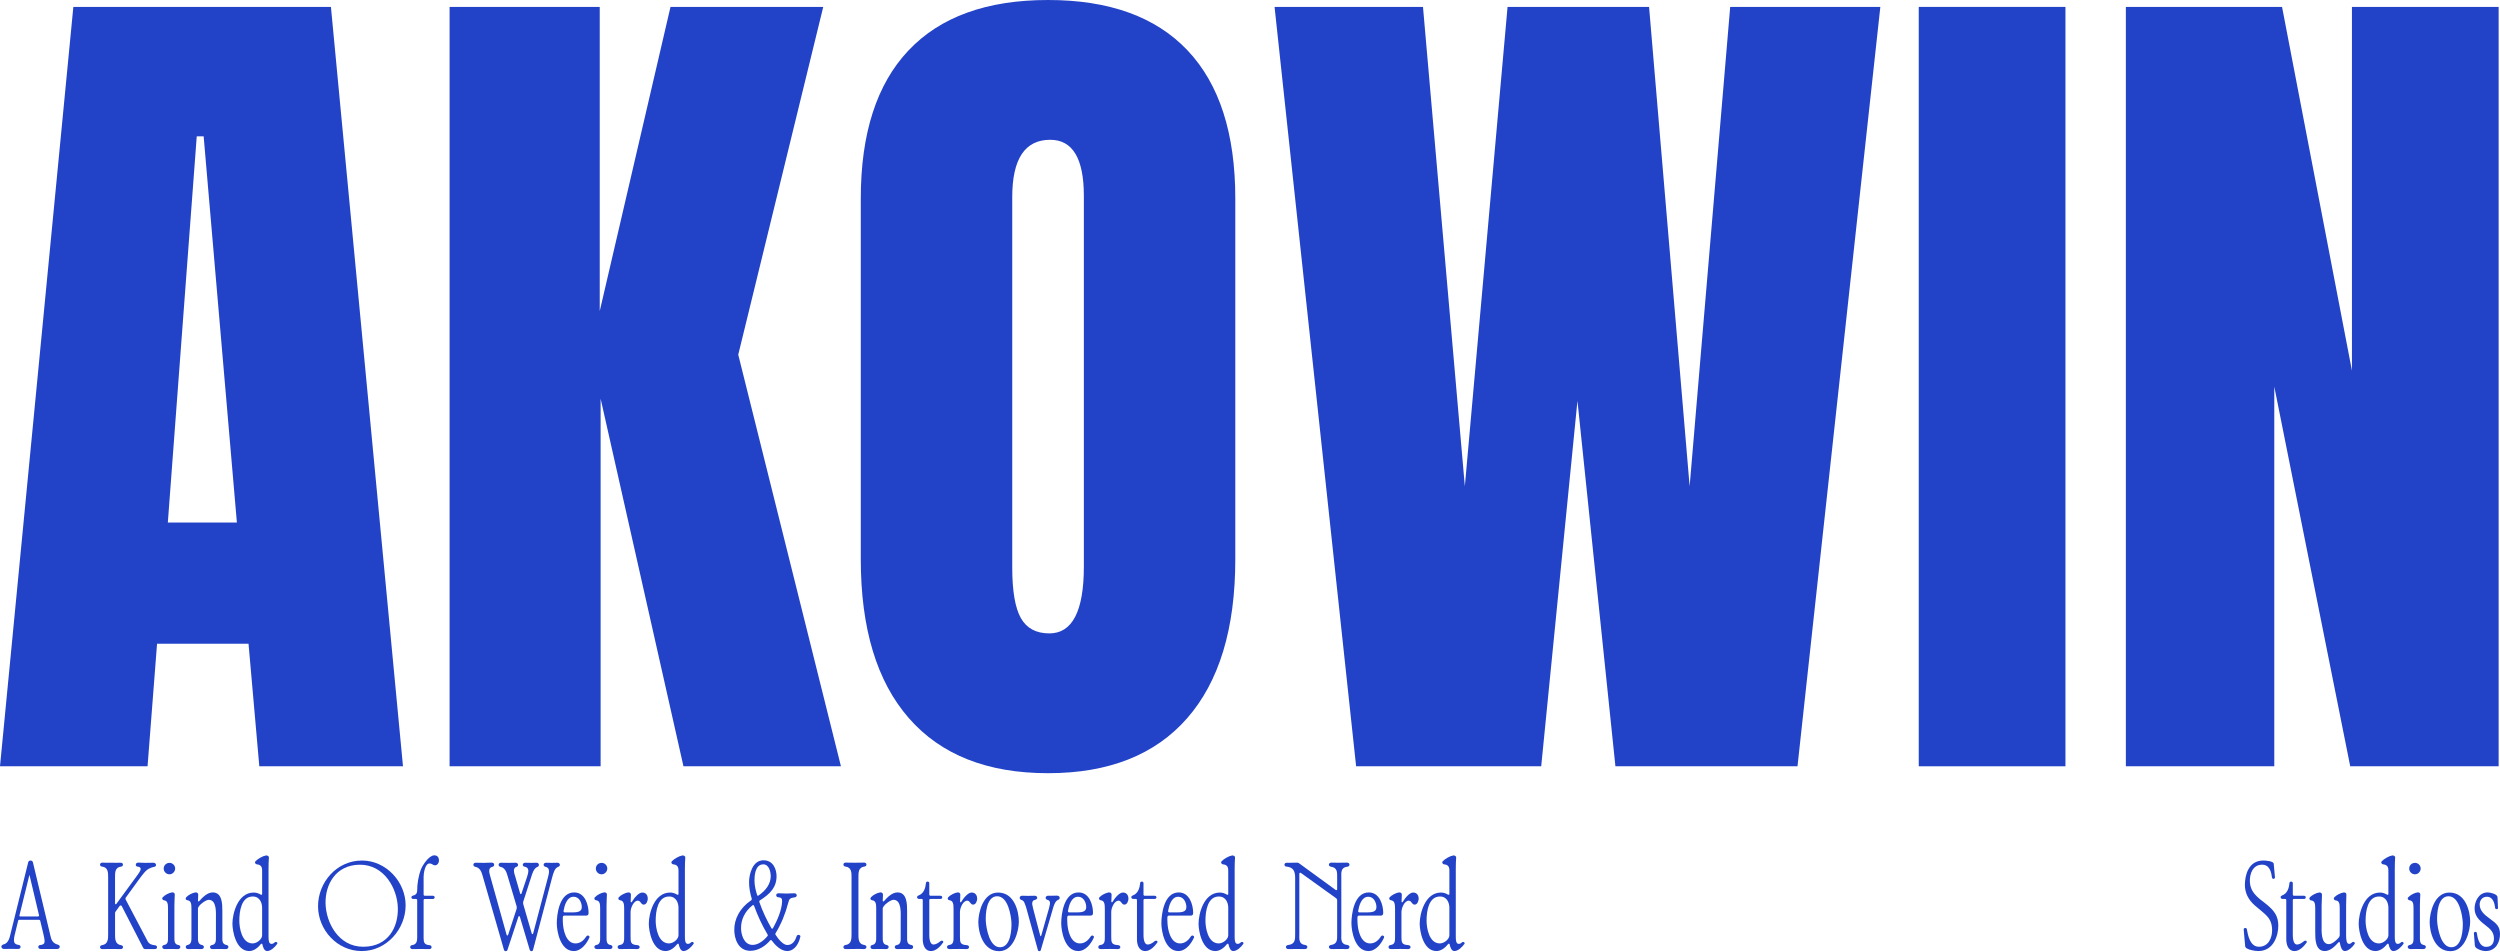
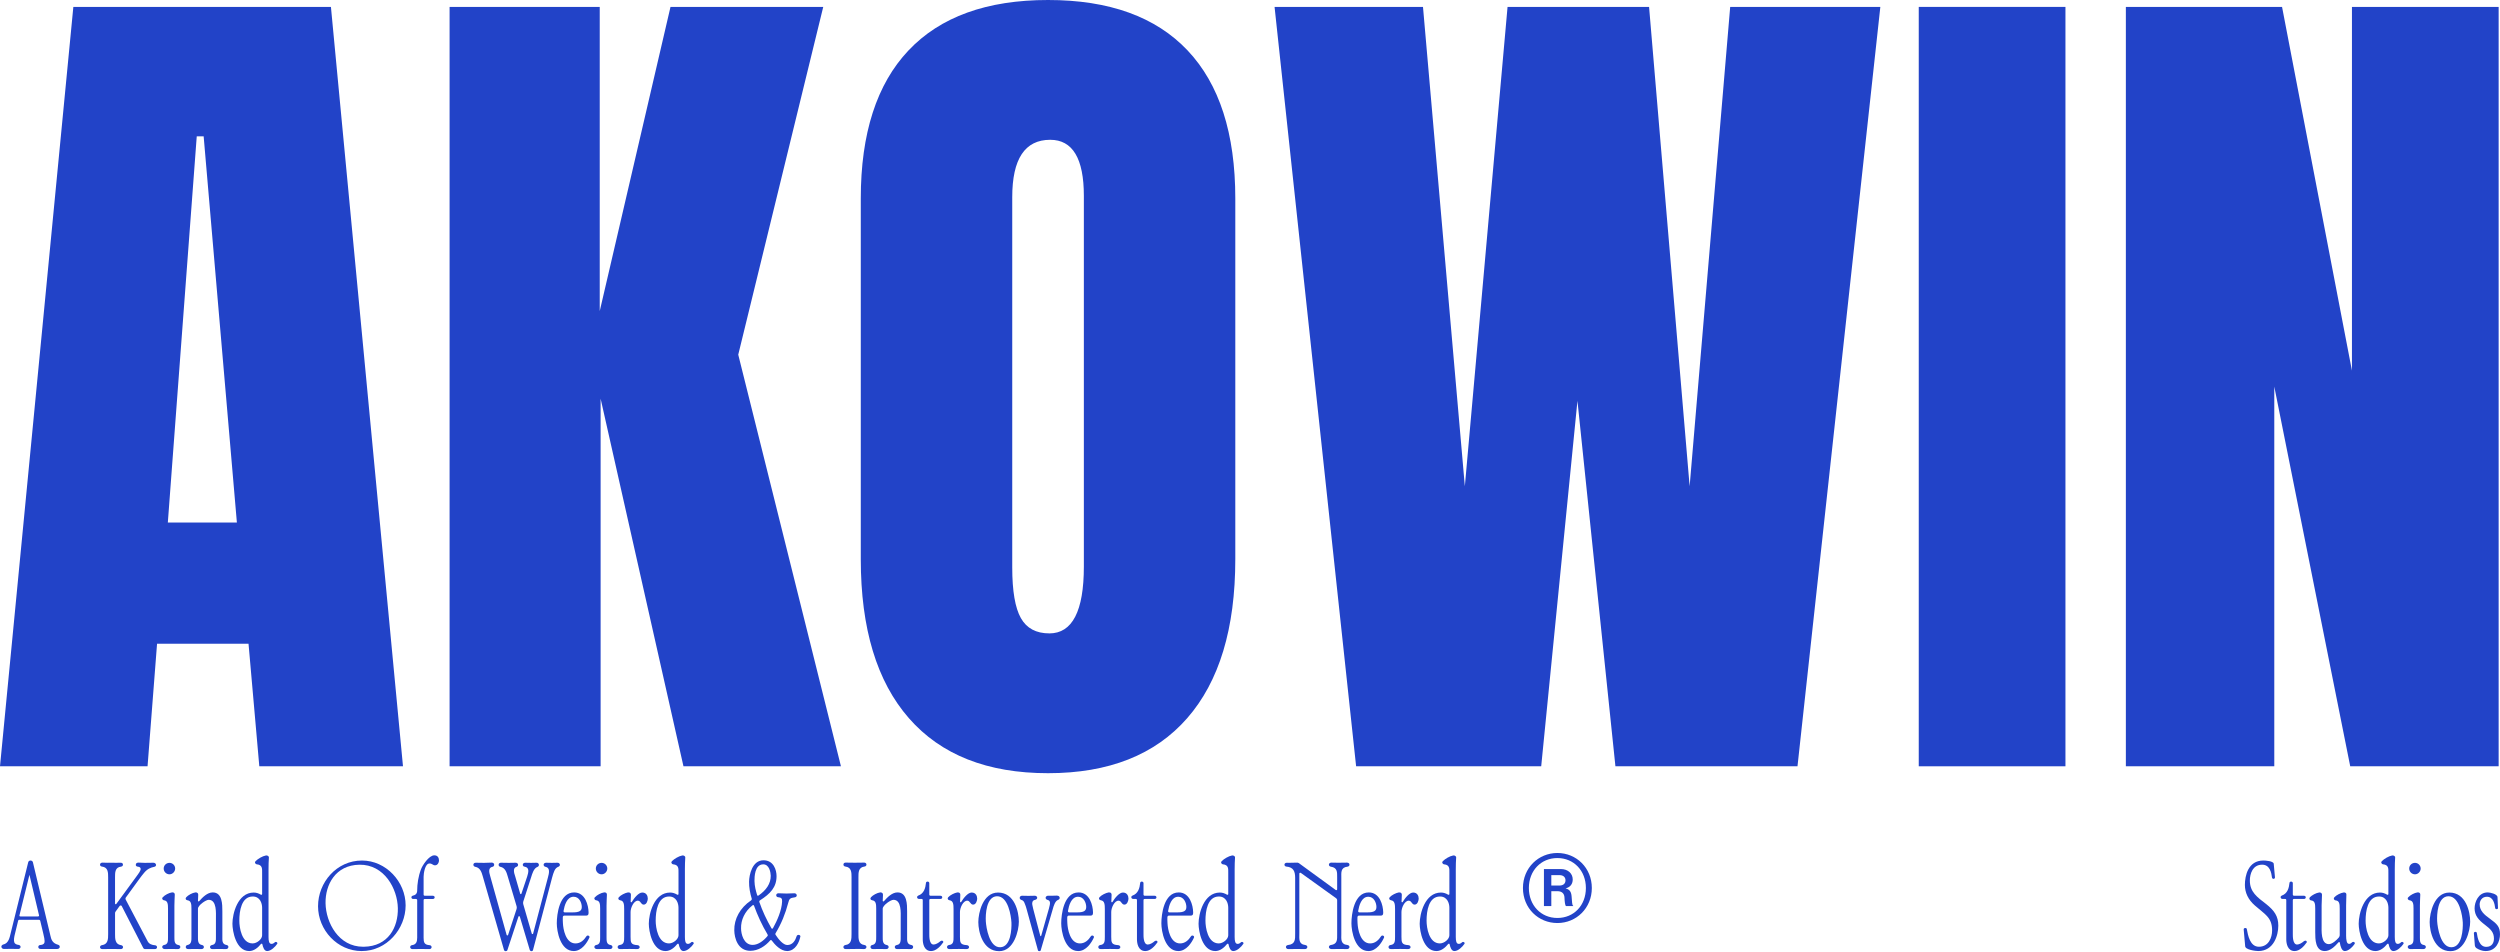
<svg xmlns="http://www.w3.org/2000/svg" id="Calque_2" data-name="Calque 2" fill="#2243C8" viewBox="0 0 1697.5 645.85">
  <defs>
    <style>
      .cls-1 {
-         fill: none;
+         fill: #2243C8;
        isolation: isolate;
      }
    </style>
  </defs>
  <g id="Calque_1-2" data-name="Calque 1">
    <g>
      <g>
        <path d="m0,520.31L49.8,4.69h174.9l48.93,515.62h-97.56l-7.32-83.2h-62.11l-6.45,83.2H0Zm113.96-165.53h46.88l-22.56-262.21h-4.69l-19.63,262.21Z" />
        <path d="m305.27,520.31V4.69h101.95v206.54L455.27,4.69h103.71l-57.71,236.13,69.73,279.49h-106.93l-56.25-249.61v249.61h-102.54Z" />
        <path d="m711.62,525c-41.21,0-72.71-12.45-94.48-37.35-21.78-24.9-32.67-60.89-32.67-107.96v-244.92c0-44.14,10.79-77.64,32.37-100.49C638.42,11.43,670.02,0,711.62,0s73.19,11.43,94.78,34.28c21.58,22.85,32.37,56.35,32.37,100.49v244.92c0,47.07-10.89,83.06-32.67,107.96-21.78,24.9-53.27,37.35-94.48,37.35Zm.88-94.92c15.62,0,23.44-15.13,23.44-45.41v-251.66c0-25.39-7.62-38.09-22.85-38.09-17.19,0-25.78,12.99-25.78,38.96v251.37c0,16.02,1.95,27.49,5.86,34.42,3.9,6.94,10.35,10.4,19.34,10.4Z" />
        <path d="m920.8,520.31L865.43,4.69h100.78l28.42,325.49L1023.63,4.69h96.09l27.54,325.49,27.54-325.49h101.95l-56.25,515.62h-123.63l-25.78-248.14-24.61,248.14h-125.68Z" />
        <path d="m1302.83,520.31V4.69h99.61v515.62h-99.61Z" />
        <path d="m1443.46,520.31V4.69h106.05l47.46,246.97V4.69h99.61v515.62h-100.78l-51.56-257.81v257.81h-100.78Z" />
      </g>
      <g>
        <path d="m34.12,634.89c.67,3.01,1.34,5.52,5.35,6.61.84.25,1.17.84,1.09,1.51,0,.75-.75,1.34-1.76,1.34h-11.21c-1,0-1.59-.59-1.59-1.34,0-.67.42-1.25,1.26-1.34,1.17-.08,2.43-.42,2.84-1.42.59-1.42-.42-5.02-.75-6.52l-2.01-8.45c-.08-.42-.42-.75-1-.75h-13.05c-.59,0-.92.25-1,.75l-2.09,8.61c-.59,2.26-1,4.6-.5,5.94.33,1,1.42,1.59,2.93,1.76.84.17,1.34.67,1.34,1.34,0,.84-.67,1.42-1.67,1.42-1.09-.08-3.68-.08-4.93-.08-2.01,0-3.26,0-4.6.08-1.09,0-1.76-.67-1.84-1.51,0-.67.42-1.25,1.25-1.51,3.76-.75,4.43-5.1,5.1-7.78l11.88-48.09c.17-.67.75-1.17,1.59-1.17.75,0,1.42.5,1.59,1.17l11.79,49.43Zm-20.91-13.38c-.08.42.08.75.67.75h11.96c.5,0,.75-.33.67-.75l-6.52-27.52-6.77,27.52Z" />
        <path d="m105.3,641.84c.84.08,1.34.67,1.34,1.34s-.59,1.25-1.42,1.25h-6.44c-.67.08-1.26-.25-1.51-.75l-14.64-28.52c-.25-.42-1-.5-1.34-.08l-2.84,3.93c-.25.33-.33.67-.33,1v14.22c0,3.18,0,6.94,4.02,7.53.84.08,1.42.67,1.42,1.42-.08.84-.84,1.34-1.76,1.25-2.01-.08-3.93-.08-5.94-.08-2.51,0-4.77,0-6.19.08-1,.08-1.76-.5-1.76-1.25,0-.84.59-1.34,1.34-1.42,4.18-.59,4.18-4.27,4.18-7.53v-38.47c0-3.26,0-6.86-4.18-7.36-.84-.08-1.34-.59-1.34-1.34s.67-1.34,1.67-1.34c1.92.17,4.27.08,6.11.08s4.27.08,6.19,0c1-.08,1.76.59,1.59,1.42,0,.67-.5,1.09-1.34,1.25-4.1.42-4.02,4.1-4.02,7.28v17.81c0,.42.59.59.84.25l13.97-19.07c.84-1.09,2.59-3.43,2.59-4.68,0-1.09-.84-1.51-2.01-1.59-1-.17-1.51-.84-1.25-1.59.08-.75.84-1.17,1.76-1.17,1.34.08,2.93.17,4.35.17,1,0,4.18,0,5.77-.08,1.09,0,1.76.67,1.84,1.51,0,.59-.42,1.09-1.17,1.25-2.51.5-4.77,1.42-7.03,4.18-1,1.17-2.09,2.59-3.43,4.43l-8.87,12.21c-.33.42-.33.84-.17,1.34l14.97,28.44c1,1.84,2.84,2.51,5.02,2.68Z" />
        <path d="m122.44,643.01c0,.84-.75,1.42-1.67,1.42-1.42-.08-3.01-.08-4.43-.08s-3.01,0-4.43.08c-.92,0-1.76-.59-1.76-1.42,0-.59.42-1.17,1.17-1.34,2.84-.42,2.76-2.76,2.76-5.19v-19.49c0-3.09-.17-5.35-2.68-5.69-.59-.08-1-.42-1.17-.84-.17-.42-.08-.92.33-1.25,1.25-1.42,4.18-3.01,6.19-3.26.17-.08.67,0,1,.08.67.25.92.75.92,1.51-.08,2.68-.25,4.68-.25,7.36v21.58c0,2.51,0,4.77,2.76,5.19.84.17,1.25.67,1.25,1.34Zm-7.36-49.35c-2.17,0-3.93-1.76-3.93-3.93s1.76-3.85,3.93-3.85,3.85,1.76,3.85,3.85-1.76,3.93-3.85,3.93Z" />
        <path d="m155.06,643.01c0,.84-.67,1.42-1.67,1.42-1.34-.08-3.26-.08-4.6-.08-1.42,0-3.09,0-4.6.08-1,0-1.59-.59-1.59-1.42,0-.67.5-1.17,1.34-1.34,2.84-.42,2.68-3.09,2.68-5.69v-12.21c0-3.85.67-12.8-4.93-12.8-1.92,0-7.28,3.76-7.28,6.02v18.99c0,2.51-.17,5.19,2.76,5.69.84.17,1.26.67,1.26,1.42s-.67,1.34-1.67,1.34c-1.34-.08-3.09-.08-4.52-.08s-3.01,0-4.43.08c-1,0-1.67-.59-1.67-1.25-.08-.75.33-1.34,1.09-1.51,2.93-.5,2.76-3.35,2.76-5.69v-18.99c0-3.09-.17-5.35-2.68-5.69-.59-.08-1.09-.42-1.17-.84-.17-.42,0-.92.33-1.25,1.26-1.42,4.18-3.01,6.19-3.26.33-.08.75,0,1.09.17.59.25.84.75.84,1.51,0,1.42-.08,2.68-.17,4.01,0,.42.5.59.84.25,2.26-2.59,5.52-5.94,9.2-5.94,6.52,0,6.52,8.11,6.52,12.88v17.15c0,2.51-.33,5.19,2.93,5.69.84.17,1.17.75,1.17,1.34Z" />
        <path d="m188.18,640.92c-1.34,2.01-4.27,4.85-6.77,4.85-2.01,0-2.84-2.59-3.26-4.6-.08-.42-.59-.59-1-.17-1.84,2.34-4.68,4.77-7.95,4.77-9.03,0-11.38-13.63-11.38-18.57,0-6.69,3.51-21.16,14.47-21.16,1.76,0,3.43.59,4.77,1.42.42.25.92.08.92-.42v-14.47c0-2.51.33-5.35-3.6-5.69-.59-.08-1-.5-1.17-.92s0-.92.33-1.25c1.59-1.59,4.68-3.43,7.03-3.85.33-.08.67,0,.92.08.67.25,1.17.75,1.09,1.34-.17,2.59-.25,4.85-.25,7.86v46.09c0,2.76.42,4.35,1.59,4.6.84.25,1.76-.17,2.59-.92.33-.42,1-.5,1.51-.08.33.25.42.75.17,1.09Zm-10.2-5.77v-18.82c0-3.01-1.42-7.61-6.36-7.61-7.69,0-9.12,9.87-9.12,16.39,0,4.77,1.59,15.47,9.03,15.47,3.01,0,6.44-2.93,6.44-5.44Z" />
        <path d="m245.56,645.77c-16.48,0-29.61-14.3-29.61-30.44s12.55-31.03,29.86-31.03c16.31,0,29.61,14.47,29.61,30.44s-12.8,31.03-29.86,31.03Zm-1.51-58.63c-16.23.25-23.25,13.55-23,26.18.25,13.21,8.87,29.52,25.51,29.52h.5c16.64-.25,23.34-13.3,23.08-26.18-.25-13.22-9.2-29.78-26.1-29.52Z" />
        <path d="m287.63,595.42v11.96c0,.5.25.84.92.84h5.35c.75,0,1.25.5,1.25,1.09-.08.67-.5,1.09-1.25,1.09h-5.35c-.67,0-.92.33-.92.84v25.59c0,3.09.5,4.68,4.01,4.93.92.08,1.42.67,1.42,1.34,0,.75-.67,1.42-1.67,1.34-1.67-.08-3.35-.08-5.6-.08s-4.02.08-5.52.08c-1.09.08-1.76-.59-1.76-1.34s.5-1.25,1.25-1.34c3.01-.42,3.51-2.59,3.51-5.1v-25.43c0-.5-.33-.84-.92-.84h-1.76c-.75,0-1.17-.42-1.25-1.09,0-.5.33-.92.84-1.09,2.09-.42,3.09-1.59,3.09-3.6,0-4.27.75-9.53,2.59-14.39.92-2.51,5.35-9.45,9.03-9.45,2.59,0,3.18,2.01,3.18,3.6,0,1.17-.84,3.18-2.68,3.18-1.51,0-1.92-1.25-3.76-1.25-3.09,0-4.01,6.86-4.01,9.12Z" />
        <path d="m379.05,588.56c-2.43.92-3.18,3.85-4.18,7.36l-12.96,49.18c-.08.42-.5.75-1.09.75-.5,0-.92-.33-1.09-.75l-6.78-22.75c-.17-.33-.75-.42-.92,0l-7.53,22.83c-.17.42-.59.67-1.09.67-.59,0-1-.33-1.17-.75l-14.47-50.18c-.75-2.59-1.67-5.77-5.1-6.36-.75-.17-1.26-.67-1.26-1.42s.67-1.42,1.76-1.34c1.84.08,4.43.08,5.52.08,1.67,0,3.51-.08,5.19-.17,1.09,0,1.67.67,1.67,1.42,0,.59-.33,1.25-1.09,1.42-3.01.5-2.43,3.6-1.67,6.11l11.21,40.15c.17.5.84.5,1,0l5.77-17.65c.17-.59.17-1.25,0-1.84l-6.02-20.24c-.75-2.51-1.59-5.85-5.02-6.52-.75-.17-1.17-.67-1.17-1.42s.67-1.42,1.76-1.34c1.67.08,3.68.08,5.19.08,1.17,0,3.09,0,4.6-.08,1,0,1.67.59,1.67,1.42,0,.59-.33,1.09-1,1.34-2.76.67-1.76,4.18-1,6.36l3.43,11.88c.08.42.75.42.84,0l3.85-11.46c.92-2.93,1.84-6.27-1.67-6.86-.84-.08-1.26-.67-1.26-1.34,0-.75.67-1.34,1.67-1.34,1.34.08,3.09.08,4.01.08,1,0,2.43-.08,3.51-.08,1.09-.08,1.76.59,1.76,1.51,0,.59-.42,1.09-1,1.34-2.51.84-3.6,4.85-4.18,6.69l-5.44,16.81c-.17.59-.17,1.25,0,1.84l5.77,19.91c.08.42.84.5.92,0l10.04-38.06c.84-3.01,1.67-6.69-1.67-7.28-.84-.17-1.25-.75-1.25-1.51.08-.75.75-1.25,1.76-1.25,1.25.08,2.93.08,3.85.08s2.51-.08,3.68-.08c.84-.08,1.59.42,1.76,1.25.08.67-.33,1.25-1.09,1.51Z" />
        <path d="m400.22,636.57c-1.59,3.6-5.27,9.2-10.62,9.2-9.2,0-11.54-13.55-11.54-18.82,0-5.94,1.67-20.99,11.79-20.99,7.61,0,9.7,8.87,9.79,13.47,0,.84.08,2.17-1.51,2.26h-14.89c-.67,0-1,.42-1.09,1-.08,1.42,0,2.76.08,4.27.17,3.68,1.76,13.63,8.53,13.63,3.51,0,5.86-2.43,7.36-4.77.33-.5.84-.75,1.51-.5.59.25.75.84.59,1.25Zm-16.73-17.06h5.35c4.52,0,6.19-1,6.19-3.68s-1.59-6.94-5.52-6.94c-4.68,0-6.27,6.11-6.86,9.62-.08.5.17,1,.84,1Z" />
        <path d="m415.86,643.01c0,.84-.75,1.42-1.67,1.42-1.42-.08-3.01-.08-4.43-.08s-3.01,0-4.43.08c-.92,0-1.76-.59-1.76-1.42,0-.59.42-1.17,1.17-1.34,2.84-.42,2.76-2.76,2.76-5.19v-19.49c0-3.09-.17-5.35-2.68-5.69-.59-.08-1-.42-1.17-.84-.17-.42-.08-.92.33-1.25,1.25-1.42,4.18-3.01,6.19-3.26.17-.08.67,0,1,.08.67.25.92.75.92,1.51-.08,2.68-.25,4.68-.25,7.36v21.58c0,2.51,0,4.77,2.76,5.19.84.17,1.25.67,1.25,1.34Zm-7.36-49.35c-2.17,0-3.93-1.76-3.93-3.93s1.76-3.85,3.93-3.85,3.85,1.76,3.85,3.85-1.76,3.93-3.85,3.93Z" />
        <path d="m439.86,610.14c0,1.25-.75,4.1-2.76,4.1s-2.01-2.68-4.01-2.68c-2.76,0-4.93,4.77-4.93,7.69v16.81c0,3.85.17,5.44,4.68,5.69.92.08,1.51.67,1.51,1.42-.08.75-.75,1.25-1.67,1.25-1.67-.08-3.51-.08-5.19-.08-2.09,0-4.35,0-6.52.08-1,0-1.59-.59-1.59-1.34,0-.84.59-1.25,1.34-1.42,3.09-.33,3.09-2.68,3.09-5.6v-18.74c0-3.18-.17-5.69-2.68-6.02-.59-.08-1.09-.42-1.17-.84-.25-.42-.08-.92.25-1.25,1.25-1.42,4.18-2.93,6.19-3.26.25,0,.67,0,1,.08.67.25,1,.75,1,1.59-.08,1.67-.17,2.93-.17,4.52-.08.5.59.67.75.33,1.59-2.68,4.6-6.44,7.11-6.44,2.93,0,3.76,2.43,3.76,4.1Z" />
        <path d="m470.89,640.92c-1.34,2.01-4.27,4.85-6.77,4.85-2.01,0-2.84-2.59-3.26-4.6-.08-.42-.59-.59-1-.17-1.84,2.34-4.68,4.77-7.95,4.77-9.03,0-11.37-13.63-11.37-18.57,0-6.69,3.51-21.16,14.47-21.16,1.76,0,3.43.59,4.77,1.42.42.25.92.08.92-.42v-14.47c0-2.51.33-5.35-3.6-5.69-.59-.08-1-.5-1.17-.92s0-.92.33-1.25c1.59-1.59,4.68-3.43,7.03-3.85.33-.08.67,0,.92.08.67.25,1.17.75,1.09,1.34-.17,2.59-.25,4.85-.25,7.86v46.09c0,2.76.42,4.35,1.59,4.6.84.25,1.76-.17,2.59-.92.33-.42,1-.5,1.51-.08.33.25.42.75.17,1.09Zm-10.2-5.77v-18.82c0-3.01-1.42-7.61-6.36-7.61-7.69,0-9.12,9.87-9.12,16.39,0,4.77,1.59,15.47,9.03,15.47,3.01,0,6.44-2.93,6.44-5.44Z" />
        <path d="m543.41,636.07c-.75,3.76-3.34,9.54-8.87,9.7-4.52,0-8.45-4.35-10.62-7.28-.25-.25-.67-.25-.92,0-3.34,3.93-8.2,7.11-13.55,7.11-8.45,0-10.79-8.61-10.87-13.88-.17-7.69,3.85-15.31,11.46-20.41.33-.25.5-.67.42-1-1.17-3.85-1.92-7.78-1.84-11.71.08-4.52,2.09-14.47,9.79-14.47,6.86,0,8.87,6.52,8.87,10.79,0,7.53-4.27,11.96-11.21,16.39-.42.25-.59.67-.5,1.09,2.09,6.11,4.93,12.13,8.28,17.98.17.25.75.25.92,0,3.01-5.35,6.02-12.38,6.27-18.15.17-2.17-.59-2.84-2.59-3.01-.84,0-1.34-.59-1.42-1.34,0-.75.67-1.42,1.67-1.34,1.59.08,3.93.17,5.35.17s3.68-.08,5.19-.17c1-.08,1.76.59,1.76,1.42,0,.67-.5,1.25-1.42,1.34-2.93.42-3.68.75-4.43,3.93-1.84,7.03-4.6,13.97-8.53,20.41-.25.33-.25.75,0,1.09,2.01,3.18,5.27,6.94,7.95,6.94,3.76,0,5.52-3.26,6.36-6.02.17-.59.84-1,1.59-.84.75.17,1.09.75.92,1.25Zm-32.37-21.41c-5.35,4.1-8.03,10.04-7.86,15.72,0,3.6,1.67,11.21,7.86,11.21,3.93,0,7.69-3.09,10.04-5.94.33-.33.33-.75.08-1.17-3.76-6.27-6.77-12.88-9.2-19.57-.08-.33-.67-.5-.92-.25Zm4.01-6.61c5.1-3.51,8.36-8.03,8.28-13.47-.08-2.34-1-7.69-5.1-7.69-5.85.08-5.94,8.61-5.94,11.29.08,3.68.92,6.61,1.84,9.7.08.33.59.42.92.17Z" />
        <path d="m578.2,595.75c0-3.26,0-6.86-4.18-7.36-.84-.08-1.34-.67-1.34-1.34,0-.84.67-1.42,1.67-1.34,1.92.08,4.27.08,6.11.08s4.27,0,6.19-.08c1-.08,1.67.59,1.67,1.34s-.59,1.25-1.34,1.34c-4.18.5-4.1,4.1-4.1,7.36v38.39c0,3.26-.08,7.03,4.1,7.53.84.17,1.34.67,1.34,1.34,0,.92-.84,1.42-1.67,1.42-2.01-.17-4.27-.08-6.11-.08s-4.18,0-6.11.08c-1.09.08-1.76-.59-1.76-1.34,0-.67.5-1.25,1.34-1.42,4.18-.5,4.18-4.18,4.18-7.53v-38.39Z" />
        <path d="m620.02,643.01c0,.84-.67,1.42-1.67,1.42-1.34-.08-3.26-.08-4.6-.08-1.42,0-3.09,0-4.6.08-1,0-1.59-.59-1.59-1.42,0-.67.5-1.17,1.34-1.34,2.84-.42,2.68-3.09,2.68-5.69v-12.21c0-3.85.67-12.8-4.93-12.8-1.92,0-7.28,3.76-7.28,6.02v18.99c0,2.51-.17,5.19,2.76,5.69.84.17,1.25.67,1.25,1.42s-.67,1.34-1.67,1.34c-1.34-.08-3.09-.08-4.52-.08s-3.01,0-4.43.08c-1,0-1.67-.59-1.67-1.25-.08-.75.33-1.34,1.09-1.51,2.93-.5,2.76-3.35,2.76-5.69v-18.99c0-3.09-.17-5.35-2.68-5.69-.59-.08-1.09-.42-1.17-.84-.17-.42,0-.92.33-1.25,1.25-1.42,4.18-3.01,6.19-3.26.33-.08.75,0,1.09.17.58.25.84.75.84,1.51,0,1.42-.08,2.68-.17,4.01,0,.42.5.59.84.25,2.26-2.59,5.52-5.94,9.2-5.94,6.52,0,6.52,8.11,6.52,12.88v17.15c0,2.51-.33,5.19,2.93,5.69.84.17,1.17.75,1.17,1.34Z" />
        <path d="m640.35,640c-1.67,2.43-4.77,5.77-8.11,5.77-4.85,0-5.69-5.19-5.69-7.95v-26.6c0-.5-.25-.84-.75-.84h-1.67c-.92,0-1.42-.5-1.42-1.17,0-.5.25-.84.75-1.09,3.93-1.34,4.93-5.19,5.27-8.61,0-.5.5-.92,1.09-.92s1.17.42,1.17,1v7.78c0,.42.25.84.84.84h6.69c.84,0,1.26.5,1.26,1.09,0,.67-.5,1.09-1.26,1.09h-6.69c-.59,0-.84.33-.84.84v22.67c0,1.59-.17,7.44,2.93,7.44,1.34,0,3.35-1.09,4.6-2.26.42-.33,1-.5,1.51-.25.42.25.67.84.33,1.17Z" />
        <path d="m663.52,610.14c0,1.25-.75,4.1-2.76,4.1s-2.01-2.68-4.02-2.68c-2.76,0-4.93,4.77-4.93,7.69v16.81c0,3.85.17,5.44,4.68,5.69.92.08,1.51.67,1.51,1.42-.08.75-.75,1.25-1.67,1.25-1.67-.08-3.51-.08-5.19-.08-2.09,0-4.35,0-6.52.08-1,0-1.59-.59-1.59-1.34,0-.84.59-1.25,1.34-1.42,3.09-.33,3.09-2.68,3.09-5.6v-18.74c0-3.18-.17-5.69-2.68-6.02-.59-.08-1.09-.42-1.17-.84-.25-.42-.08-.92.25-1.25,1.26-1.42,4.18-2.93,6.19-3.26.25,0,.67,0,1,.08.67.25,1,.75,1,1.59-.08,1.67-.17,2.93-.17,4.52-.08.5.59.67.75.33,1.59-2.68,4.6-6.44,7.11-6.44,2.93,0,3.76,2.43,3.76,4.1Z" />
        <path d="m678.41,645.85c-11.12,0-14.13-13.21-14.13-19.74,0-6.11,3.01-20.07,13.38-20.07,11.29,0,14.14,13.13,14.14,19.74,0,6.02-3.26,20.07-13.38,20.07Zm-1.51-37.3c-7.36.25-7.78,12.71-7.53,16.98.25,4.27,2.34,17.9,9.79,17.65,7.28-.17,7.78-12.55,7.61-16.81-.25-4.35-2.17-17.98-9.87-17.82Z" />
        <path d="m717.63,608.13c1.17,0,1.84.59,1.92,1.51,0,.67-.5,1.17-1.17,1.42-2.01.75-3.01,4.27-3.51,6.11l-8.2,28.02c-.08.42-.5.67-1,.67-.42,0-.84-.25-.92-.67l-7.69-27.94c-.42-1.42-.75-2.68-1.25-3.68-.42-1.17-.92-2.17-2.26-2.51-.75-.25-1.26-.84-1.17-1.51,0-.75.75-1.42,1.76-1.34,1.34.08,3.09.08,4.1.08,1.17,0,2.84,0,4.27-.08,1-.08,1.76.59,1.76,1.42-.08.67-.59,1.17-1.34,1.34-1.17.25-1.76.75-1.92,1.59-.33.75-.08,2.26.5,4.43l4.85,18.48c0,.25.5.25.59,0l5.27-18.57c.59-2.01.84-3.51.67-4.27-.08-.75-.59-1.34-1.59-1.59-.75-.17-1.25-.75-1.34-1.34,0-.92.84-1.59,1.92-1.51h3.09c.84,0,1.92,0,2.68-.08Z" />
        <path d="m742.73,636.57c-1.59,3.6-5.27,9.2-10.62,9.2-9.2,0-11.54-13.55-11.54-18.82,0-5.94,1.67-20.99,11.79-20.99,7.61,0,9.7,8.87,9.79,13.47,0,.84.08,2.17-1.51,2.26h-14.89c-.67,0-1,.42-1.09,1-.08,1.42,0,2.76.08,4.27.17,3.68,1.76,13.63,8.53,13.63,3.51,0,5.86-2.43,7.36-4.77.33-.5.84-.75,1.51-.5.59.25.75.84.59,1.25Zm-16.73-17.06h5.35c4.52,0,6.19-1,6.19-3.68s-1.59-6.94-5.52-6.94c-4.68,0-6.27,6.11-6.86,9.62-.08.5.17,1,.84,1Z" />
        <path d="m766.23,610.14c0,1.25-.75,4.1-2.76,4.1s-2.01-2.68-4.01-2.68c-2.76,0-4.93,4.77-4.93,7.69v16.81c0,3.85.17,5.44,4.68,5.69.92.08,1.51.67,1.51,1.42-.08.75-.75,1.25-1.67,1.25-1.67-.08-3.51-.08-5.19-.08-2.09,0-4.35,0-6.52.08-1,0-1.59-.59-1.59-1.34,0-.84.59-1.25,1.34-1.42,3.09-.33,3.09-2.68,3.09-5.6v-18.74c0-3.18-.17-5.69-2.68-6.02-.59-.08-1.09-.42-1.17-.84-.25-.42-.08-.92.25-1.25,1.25-1.42,4.18-2.93,6.19-3.26.25,0,.67,0,1,.08.67.25,1,.75,1,1.59-.08,1.67-.17,2.93-.17,4.52-.08.5.59.67.75.33,1.59-2.68,4.6-6.44,7.11-6.44,2.93,0,3.76,2.43,3.76,4.1Z" />
        <path d="m785.8,640c-1.67,2.43-4.77,5.77-8.11,5.77-4.85,0-5.69-5.19-5.69-7.95v-26.6c0-.5-.25-.84-.75-.84h-1.67c-.92,0-1.42-.5-1.42-1.17,0-.5.25-.84.75-1.09,3.93-1.34,4.93-5.19,5.27-8.61,0-.5.5-.92,1.09-.92s1.17.42,1.17,1v7.78c0,.42.25.84.84.84h6.69c.84,0,1.26.5,1.26,1.09,0,.67-.5,1.09-1.26,1.09h-6.69c-.59,0-.84.33-.84.84v22.67c0,1.59-.17,7.44,2.93,7.44,1.34,0,3.35-1.09,4.6-2.26.42-.33,1-.5,1.51-.25.42.25.67.84.33,1.17Z" />
        <path d="m810.73,636.57c-1.59,3.6-5.27,9.2-10.62,9.2-9.2,0-11.54-13.55-11.54-18.82,0-5.94,1.67-20.99,11.79-20.99,7.61,0,9.7,8.87,9.79,13.47,0,.84.08,2.17-1.51,2.26h-14.89c-.67,0-1,.42-1.09,1-.08,1.42,0,2.76.08,4.27.17,3.68,1.76,13.63,8.53,13.63,3.51,0,5.86-2.43,7.36-4.77.33-.5.84-.75,1.51-.5.59.25.75.84.59,1.25Zm-16.73-17.06h5.35c4.52,0,6.19-1,6.19-3.68s-1.59-6.94-5.52-6.94c-4.68,0-6.27,6.11-6.86,9.62-.08.5.17,1,.84,1Z" />
        <path d="m844.18,640.92c-1.34,2.01-4.27,4.85-6.77,4.85-2.01,0-2.84-2.59-3.26-4.6-.08-.42-.59-.59-1-.17-1.84,2.34-4.68,4.77-7.95,4.77-9.03,0-11.38-13.63-11.38-18.57,0-6.69,3.51-21.16,14.47-21.16,1.76,0,3.43.59,4.77,1.42.42.25.92.08.92-.42v-14.47c0-2.51.33-5.35-3.6-5.69-.59-.08-1-.5-1.17-.92s0-.92.33-1.25c1.59-1.59,4.68-3.43,7.03-3.85.33-.08.67,0,.92.08.67.25,1.17.75,1.09,1.34-.17,2.59-.25,4.85-.25,7.86v46.09c0,2.76.42,4.35,1.59,4.6.84.25,1.76-.17,2.59-.92.33-.42,1-.5,1.51-.08.33.25.42.75.17,1.09Zm-10.2-5.77v-18.82c0-3.01-1.42-7.61-6.36-7.61-7.69,0-9.12,9.87-9.12,16.39,0,4.77,1.59,15.47,9.03,15.47,3.01,0,6.44-2.93,6.44-5.44Z" />
        <path d="m914.94,588.47c-4.77.5-4.18,4.1-4.18,7.53v38.14c0,3.35-.67,7.03,4.18,7.53.92.17,1.42.75,1.34,1.42,0,.84-.84,1.34-1.67,1.34-1.25-.08-2.84-.08-4.6-.08-2.09,0-3.76,0-5.85.08-1,0-1.76-.59-1.84-1.34,0-.67.5-1.34,1.34-1.42,4.6-.67,4.27-3.76,4.27-7.36v-23.08c0-.5-.33-1.09-.84-1.42l-23.75-17.06c-.42-.33-1.09-.17-1.09.5v40.57c0,3.6-.67,7.28,4.1,7.86.84.17,1.34.67,1.34,1.34,0,.84-.75,1.42-1.67,1.42-1.25-.08-3.43-.08-5.44-.08-2.34,0-3.85,0-5.77.08-.92,0-1.67-.59-1.67-1.42,0-.67.5-1.17,1.34-1.34,5.19-.5,4.93-4.01,4.93-7.95v-37.64c0-4.35-1.09-7.28-6.02-7.69-.75-.08-1.25-.59-1.25-1.34,0-.67.67-1.25,1.59-1.25,1.09.08,2.43,0,3.09,0,1.17,0,2.51,0,3.68-.08.5-.08,1,.08,1.42.33l25.01,18.23c.33.33,1,.08,1-.42v-8.03c0-3.6.25-6.69-4.27-7.36-.84-.17-1.34-.67-1.34-1.42.08-.84.75-1.34,1.76-1.34,1.26.08,2.76.08,4.68.08s3.68,0,5.77-.08c1,0,1.76.5,1.76,1.34.08.67-.42,1.25-1.34,1.42Z" />
        <path d="m939.78,636.57c-1.59,3.6-5.27,9.2-10.62,9.2-9.2,0-11.54-13.55-11.54-18.82,0-5.94,1.67-20.99,11.79-20.99,7.61,0,9.7,8.87,9.79,13.47,0,.84.08,2.17-1.51,2.26h-14.89c-.67,0-1,.42-1.09,1-.08,1.42,0,2.76.08,4.27.17,3.68,1.76,13.63,8.53,13.63,3.51,0,5.85-2.43,7.36-4.77.33-.5.84-.75,1.51-.5.58.25.75.84.58,1.25Zm-16.73-17.06h5.35c4.52,0,6.19-1,6.19-3.68s-1.59-6.94-5.52-6.94c-4.68,0-6.27,6.11-6.86,9.62-.08.5.17,1,.84,1Z" />
        <path d="m963.29,610.14c0,1.25-.75,4.1-2.76,4.1s-2.01-2.68-4.01-2.68c-2.76,0-4.93,4.77-4.93,7.69v16.81c0,3.85.17,5.44,4.68,5.69.92.08,1.51.67,1.51,1.42-.08.75-.75,1.25-1.67,1.25-1.67-.08-3.51-.08-5.19-.08-2.09,0-4.35,0-6.52.08-1,0-1.59-.59-1.59-1.34,0-.84.59-1.25,1.34-1.42,3.09-.33,3.09-2.68,3.09-5.6v-18.74c0-3.18-.17-5.69-2.68-6.02-.59-.08-1.09-.42-1.17-.84-.25-.42-.08-.92.25-1.25,1.25-1.42,4.18-2.93,6.19-3.26.25,0,.67,0,1,.08.67.25,1,.75,1,1.59-.08,1.67-.17,2.93-.17,4.52-.08.5.59.67.75.33,1.59-2.68,4.6-6.44,7.11-6.44,2.93,0,3.76,2.43,3.76,4.1Z" />
        <path d="m994.32,640.92c-1.34,2.01-4.27,4.85-6.77,4.85-2.01,0-2.84-2.59-3.26-4.6-.08-.42-.59-.59-1-.17-1.84,2.34-4.68,4.77-7.95,4.77-9.03,0-11.37-13.63-11.37-18.57,0-6.69,3.51-21.16,14.47-21.16,1.76,0,3.43.59,4.77,1.42.42.25.92.08.92-.42v-14.47c0-2.51.33-5.35-3.6-5.69-.59-.08-1-.5-1.17-.92s0-.92.33-1.25c1.59-1.59,4.68-3.43,7.03-3.85.33-.08.67,0,.92.08.67.25,1.17.75,1.09,1.34-.17,2.59-.25,4.85-.25,7.86v46.09c0,2.76.42,4.35,1.59,4.6.84.25,1.76-.17,2.59-.92.33-.42,1-.5,1.51-.08.33.25.42.75.17,1.09Zm-10.2-5.77v-18.82c0-3.01-1.42-7.61-6.36-7.61-7.69,0-9.12,9.87-9.12,16.39,0,4.77,1.59,15.47,9.03,15.47,3.01,0,6.44-2.93,6.44-5.44Z" />
      </g>
      <g>
        <path d="m1525.61,630.96c.75,4.18,2.17,11.88,8.2,11.88,6.61,0,8.95-6.19,8.95-11.12,0-8.87-4.93-10.87-11.71-16.9-4.52-3.93-6.77-8.7-6.77-13.97,0-6.19,2.17-16.56,12.55-16.56,1.34,0,6.77.33,7.03,2.17l.84,9.28c0,.59-.42,1-1,1s-.92-.42-1-.75c-.42-3.35-1.42-8.87-6.69-8.87-6.52,0-8.36,6.27-8.36,10.79,0,7.78,5.02,11.29,11.12,15.98,5.52,4.43,8.2,8.2,8.2,14.64s-3.01,17.23-13.63,17.23c-1.67,0-8.87-.84-8.87-3.35l-1-11.21c-.08-.59.33-1.09,1.09-1.09.67,0,1,.42,1.09.84Z" />
        <path d="m1566.18,640c-1.67,2.43-4.77,5.77-8.11,5.77-4.85,0-5.69-5.19-5.69-7.95v-26.6c0-.5-.25-.84-.75-.84h-1.67c-.92,0-1.42-.5-1.42-1.17,0-.5.25-.84.75-1.09,3.93-1.34,4.93-5.19,5.27-8.61,0-.5.5-.92,1.09-.92s1.17.42,1.17,1v7.78c0,.42.25.84.84.84h6.69c.84,0,1.26.5,1.26,1.09,0,.67-.5,1.09-1.26,1.09h-6.69c-.58,0-.84.33-.84.84v22.67c0,1.59-.17,7.44,2.93,7.44,1.34,0,3.35-1.09,4.6-2.26.42-.33,1-.5,1.51-.25.42.25.67.84.33,1.17Z" />
        <path d="m1598.8,640.92c-1.34,2.01-4.18,4.85-6.69,4.85-2.09,0-3.01-3.35-3.35-5.69,0-.42-.67-.59-1-.17-2.26,2.59-5.52,5.85-9.2,5.85-6.52,0-6.52-8.11-6.52-12.88v-15.81c0-3.18-.17-5.44-2.76-5.69-.59-.08-1-.42-1.09-.84-.25-.5-.08-.92.25-1.34,1.34-1.34,4.18-2.93,6.19-3.18.25-.08.75-.08,1,.08.67.17,1,.75,1,1.51-.08,2.17-.17,4.93-.25,7.11v13.22c0,3.85-.67,13.13,4.93,13.13,2.34,0,5.35-2.84,6.77-4.52.33-.5.59-1,.59-1.51v-17.98c0-3.18-.17-5.44-2.76-5.69-.59-.08-1-.42-1.17-.84-.17-.5,0-.92.33-1.34,1.25-1.34,4.18-2.93,6.19-3.18.25-.08.67-.08,1,.08.67.17,1,.75.92,1.51,0,2.17-.17,4.93-.17,7.11v20.66c0,2.76.42,5.19,1.59,5.44.84.25,1.51-.08,2.43-.92.42-.42,1.09-.5,1.59-.08.33.25.42.75.17,1.09Z" />
        <path d="m1631.92,640.92c-1.34,2.01-4.27,4.85-6.78,4.85-2.01,0-2.84-2.59-3.26-4.6-.08-.42-.59-.59-1-.17-1.84,2.34-4.68,4.77-7.95,4.77-9.03,0-11.38-13.63-11.38-18.57,0-6.69,3.51-21.16,14.47-21.16,1.76,0,3.43.59,4.77,1.42.42.25.92.08.92-.42v-14.47c0-2.51.33-5.35-3.6-5.69-.59-.08-1-.5-1.17-.92s0-.92.33-1.25c1.59-1.59,4.68-3.43,7.03-3.85.33-.08.67,0,.92.08.67.25,1.17.75,1.09,1.34-.17,2.59-.25,4.85-.25,7.86v46.09c0,2.76.42,4.35,1.59,4.6.84.25,1.76-.17,2.59-.92.33-.42,1-.5,1.51-.08.33.25.42.75.17,1.09Zm-10.2-5.77v-18.82c0-3.01-1.42-7.61-6.36-7.61-7.69,0-9.12,9.87-9.12,16.39,0,4.77,1.59,15.47,9.03,15.47,3.01,0,6.44-2.93,6.44-5.44Z" />
        <path d="m1647.14,643.01c0,.84-.75,1.42-1.67,1.42-1.42-.08-3.01-.08-4.43-.08s-3.01,0-4.43.08c-.92,0-1.76-.59-1.76-1.42,0-.59.42-1.17,1.17-1.34,2.84-.42,2.76-2.76,2.76-5.19v-19.49c0-3.09-.17-5.35-2.68-5.69-.59-.08-1-.42-1.17-.84-.17-.42-.08-.92.33-1.25,1.25-1.42,4.18-3.01,6.19-3.26.17-.08.67,0,1,.08.67.25.92.75.92,1.51-.08,2.68-.25,4.68-.25,7.36v21.58c0,2.51,0,4.77,2.76,5.19.84.17,1.26.67,1.26,1.34Zm-7.36-49.35c-2.17,0-3.93-1.76-3.93-3.93s1.76-3.85,3.93-3.85,3.85,1.76,3.85,3.85-1.76,3.93-3.85,3.93Z" />
        <path d="m1663.87,645.85c-11.12,0-14.13-13.21-14.13-19.74,0-6.11,3.01-20.07,13.38-20.07,11.29,0,14.13,13.13,14.13,19.74,0,6.02-3.26,20.07-13.38,20.07Zm-1.51-37.3c-7.36.25-7.78,12.71-7.53,16.98.25,4.27,2.34,17.9,9.79,17.65,7.28-.17,7.78-12.55,7.61-16.81-.25-4.35-2.17-17.98-9.87-17.82Z" />
        <path d="m1697.5,634.31c0,4.68-2.34,11.46-9.79,11.46-2.34,0-4.6-.92-6.36-2.09-.5-.42-.84-1-.92-1.59l-.67-8.45c0-.42.33-.92,1-.92.59,0,.92.33,1,.75.42,3.26,1.67,9.45,6.36,9.45,4.1,0,5.27-3.01,5.27-5.6,0-4.27-2.17-6.36-6.11-9.37-4.43-3.35-7.03-6.36-7.03-11.21,0-4.1,2.43-10.79,8.95-10.79,1.51,0,6.61,1.09,6.61,3.26l.33,7.28c.08.42-.33.84-.92.84s-.92-.33-1-.75c-.33-2.76-1.26-7.69-5.6-7.69-3.6,0-4.93,3.01-4.93,5.19,0,4.35,3.26,7.11,7.03,9.79,4.77,3.43,6.77,5.44,6.77,10.46Z" />
      </g>
      <g class="cls-1">
        <g class="cls-1">
          <path d="m1034.08,602.96c0-13.66,10.51-23.78,23.39-23.78s23.38,10.12,23.38,23.78-10.51,23.78-23.38,23.78-23.39-10.02-23.39-23.78Zm42.74,0c0-11.69-8.16-20.34-19.36-20.34s-19.36,8.65-19.36,20.34,8.16,20.34,19.36,20.34,19.36-8.55,19.36-20.34Zm-28.49-12.87h11.59c4.62,0,7.96,2.95,7.96,7.07,0,2.85-1.47,5.21-4.72,5.99v.1c2.46.69,3.63,2.06,3.93,5.11.39,3.54.2,6.19,1.08,6.58v.29h-4.81c-.69-.29-.98-3.14-1.08-5.8-.1-2.65-1.67-4.32-4.81-4.32h-4.13v10.12h-5.01v-25.15Zm5.01,11.2h5.5c2.75,0,4.13-1.47,4.13-3.54s-1.38-3.54-4.13-3.54h-5.5v7.07Z" />
        </g>
      </g>
    </g>
  </g>
</svg>
